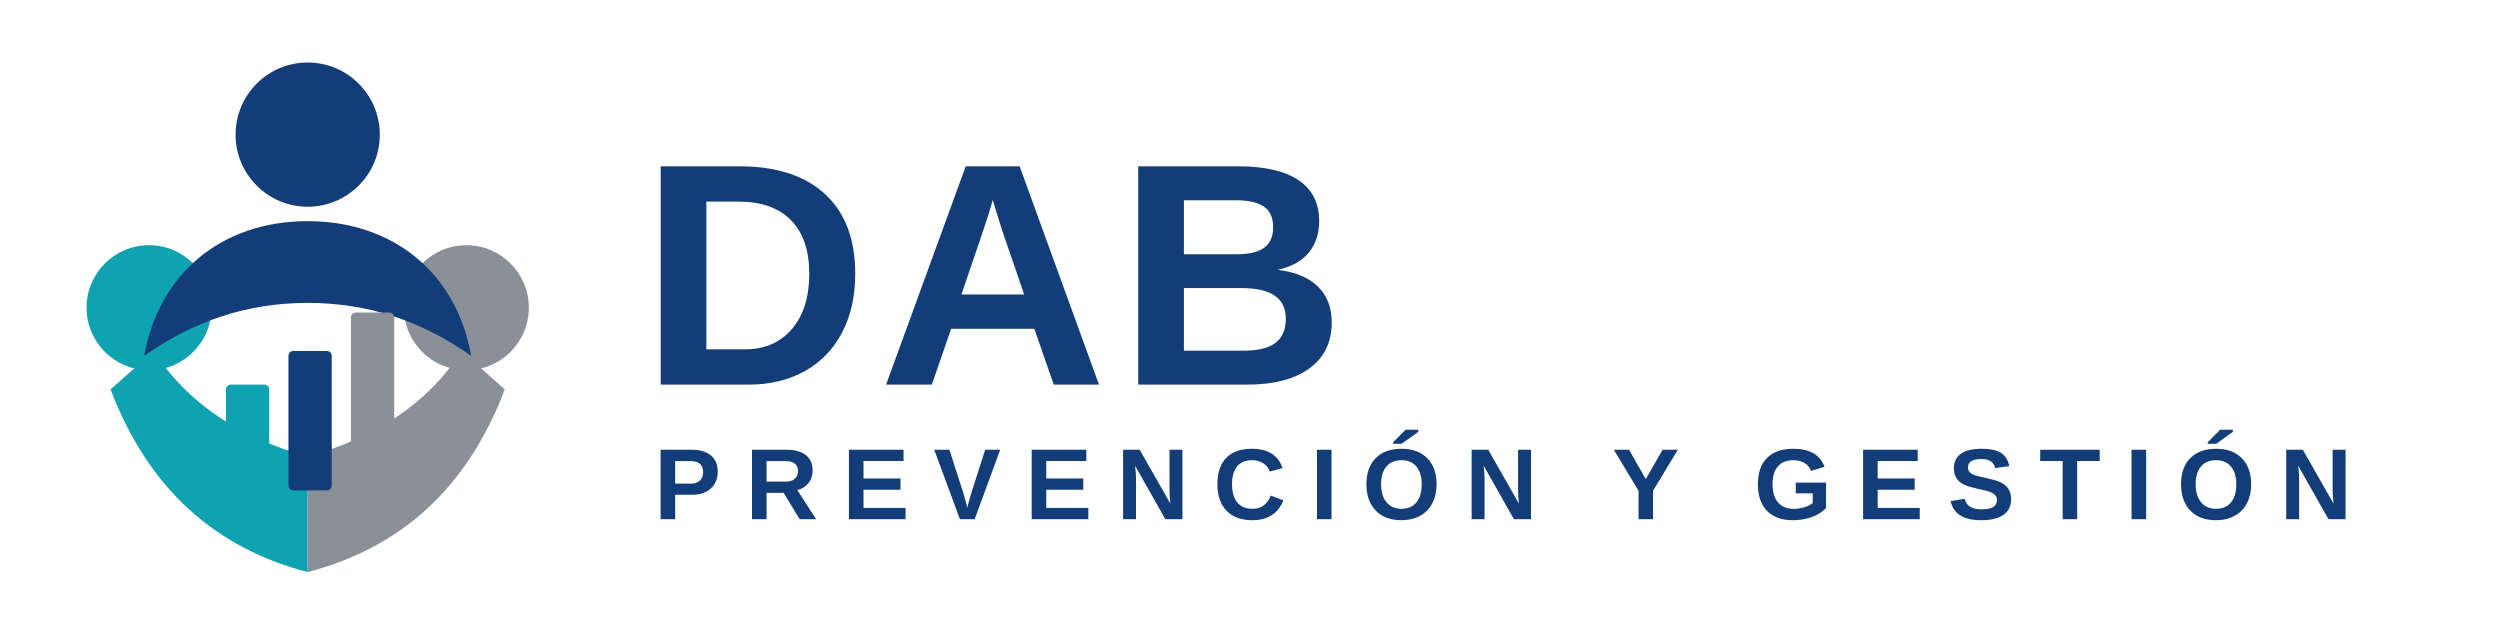
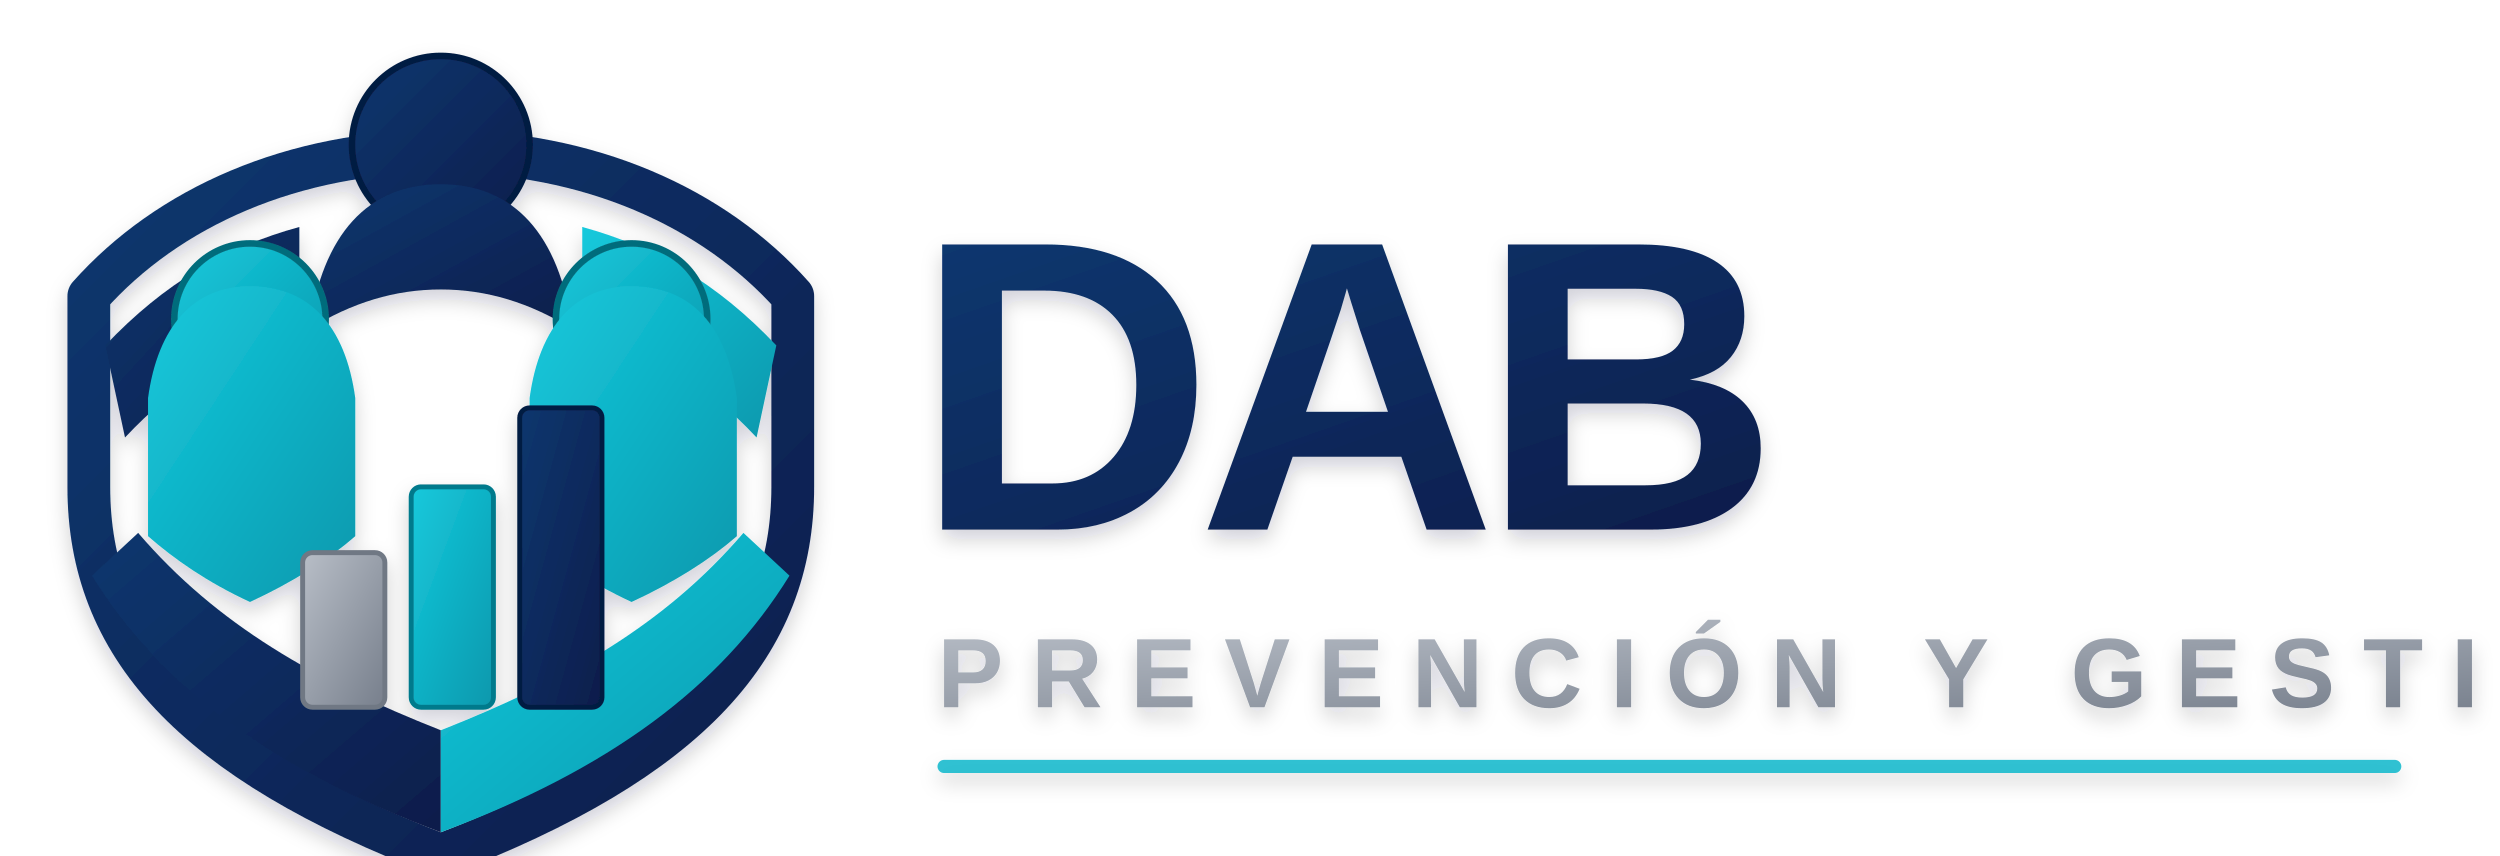
- <svg xmlns="http://www.w3.org/2000/svg" viewBox="0 0 520 130" role="img" aria-labelledby="title desc">
-   <g transform="translate(8 7)">
-     <g>
-       <circle cx="56" cy="21" r="15" fill="#123D78" />
-       <circle cx="23" cy="57" r="13" fill="#0FA3B1" />
-       <circle cx="89" cy="57" r="13" fill="#8A9097" />
-       <path d="M56 39c-18 0-31 11-34 28 10-7 21-11 34-11s24 4 34 11c-3-17-16-28-34-28Z" fill="#123D78" />
-       <path d="M15 74c8 21 22 33 41 38V88c-14-4-25-11-32-22Z" fill="#0FA3B1" />
-       <path d="M97 74c-8 21-22 33-41 38V88c14-4 25-11 32-22Z" fill="#8A9097" />
-       <rect x="39" y="73" width="9" height="22" rx="1" fill="#0FA3B1" />
-       <rect x="52" y="66" width="9" height="29" rx="1" fill="#123D78" />
-       <rect x="65" y="58" width="9" height="37" rx="1" fill="#8A9097" />
+ <svg xmlns="http://www.w3.org/2000/svg" viewBox="0 0 760 260" role="img" aria-labelledby="title desc">
+   <defs>
+     <linearGradient id="navy" x1="0" y1="0" x2="1" y2="1">
+       <stop offset="0" stop-color="#0b376f" />
+       <stop offset="1" stop-color="#071d4b" />
+     </linearGradient>
+     <linearGradient id="cyan" x1="0" y1="0" x2="1" y2="1">
+       <stop offset="0" stop-color="#17c9dc" />
+       <stop offset="1" stop-color="#0798ad" />
+     </linearGradient>
+     <linearGradient id="gray" x1="0" y1="0" x2="1" y2="1">
+       <stop offset="0" stop-color="#b8bec7" />
+       <stop offset="1" stop-color="#777f8c" />
+     </linearGradient>
+     <filter id="soft" x="-20%" y="-20%" width="140%" height="140%">
+       <feDropShadow dx="0" dy="3" stdDeviation="3" flood-color="#06172f" flood-opacity=".18" />
+     </filter>
+   </defs>
+   <g transform="translate(18 14)" filter="url(#soft)">
+     <g transform="translate(0 0)">
+       <path d="M116 32C71 32 33 49 9 76v58c0 48 31 83 107 112 76-29 107-64 107-112V76c-24-27-62-44-107-44Z" fill="none" stroke="url(#navy)" stroke-width="13" stroke-linejoin="round" />
+       <path d="M14 91c18-19 37-30 59-36v30c-20 6-38 18-53 34l-6-28Z" fill="url(#navy)" />
+       <path d="M218 91c-18-19-37-30-59-36v30c20 6 38 18 53 34l6-28Z" fill="url(#cyan)" />
+       <circle cx="116" cy="30" r="27" fill="url(#navy)" stroke="#061b43" stroke-width="2" />
+       <path d="M76 86c4-29 18-44 40-44s36 15 40 44c-13-8-26-12-40-12s-27 4-40 12Z" fill="url(#navy)" />
+       <circle cx="58" cy="83" r="23" fill="url(#cyan)" stroke="#066c7c" stroke-width="2" />
+       <path d="M27 107c3-22 14-34 31-34 18 0 29 12 32 34v42c-8 7-19 14-32 20-13-6-23-13-31-20v-42Z" fill="url(#cyan)" />
+       <circle cx="174" cy="83" r="23" fill="url(#cyan)" stroke="#066c7c" stroke-width="2" />
+       <path d="M143 107c3-22 14-34 31-34 18 0 29 12 32 34v42c-8 7-19 14-32 20-13-6-23-13-31-20v-42Z" fill="url(#cyan)" />
+       <path d="M24 148c24 28 54 45 92 60v31C65 220 31 195 10 161l14-13Z" fill="url(#navy)" />
+       <path d="M208 148c-24 28-54 45-92 60v31c51-19 85-44 106-78l-14-13Z" fill="url(#cyan)" />
+       <rect x="74" y="154" width="25" height="47" rx="3" fill="url(#gray)" stroke="#6f7884" stroke-width="1.5" />
+       <rect x="107" y="134" width="25" height="67" rx="3" fill="url(#cyan)" stroke="#067a8c" stroke-width="1.5" />
+       <rect x="140" y="110" width="25" height="91" rx="3" fill="url(#navy)" stroke="#061b43" stroke-width="1.5" />
    </g>
-     <text x="125" y="73" font-family="Arial,Helvetica,sans-serif" font-size="66" font-weight="800" letter-spacing="2" fill="#123D78">DAB</text>
-     <text x="128" y="101" font-family="Arial,Helvetica,sans-serif" font-size="21" font-weight="700" letter-spacing="5" fill="#123D78">PREVENCIÓN Y GESTIÓN</text>
+     <g transform="translate(260 42)">
+       <text x="0" y="105" font-family="Arial Black,Arial,Helvetica,sans-serif" font-size="126" font-weight="900" letter-spacing="-5" fill="url(#navy)">DAB</text>
+       <text x="7" y="159" font-family="Arial,Helvetica,sans-serif" font-size="30" font-weight="700" letter-spacing="8.5" fill="url(#gray)">PREVENCIÓN Y GESTIÓN</text>
+       <path d="M9 177H450" stroke="#10b7ca" stroke-width="4" stroke-linecap="round" opacity=".85" />
+     </g>
  </g>
</svg>
